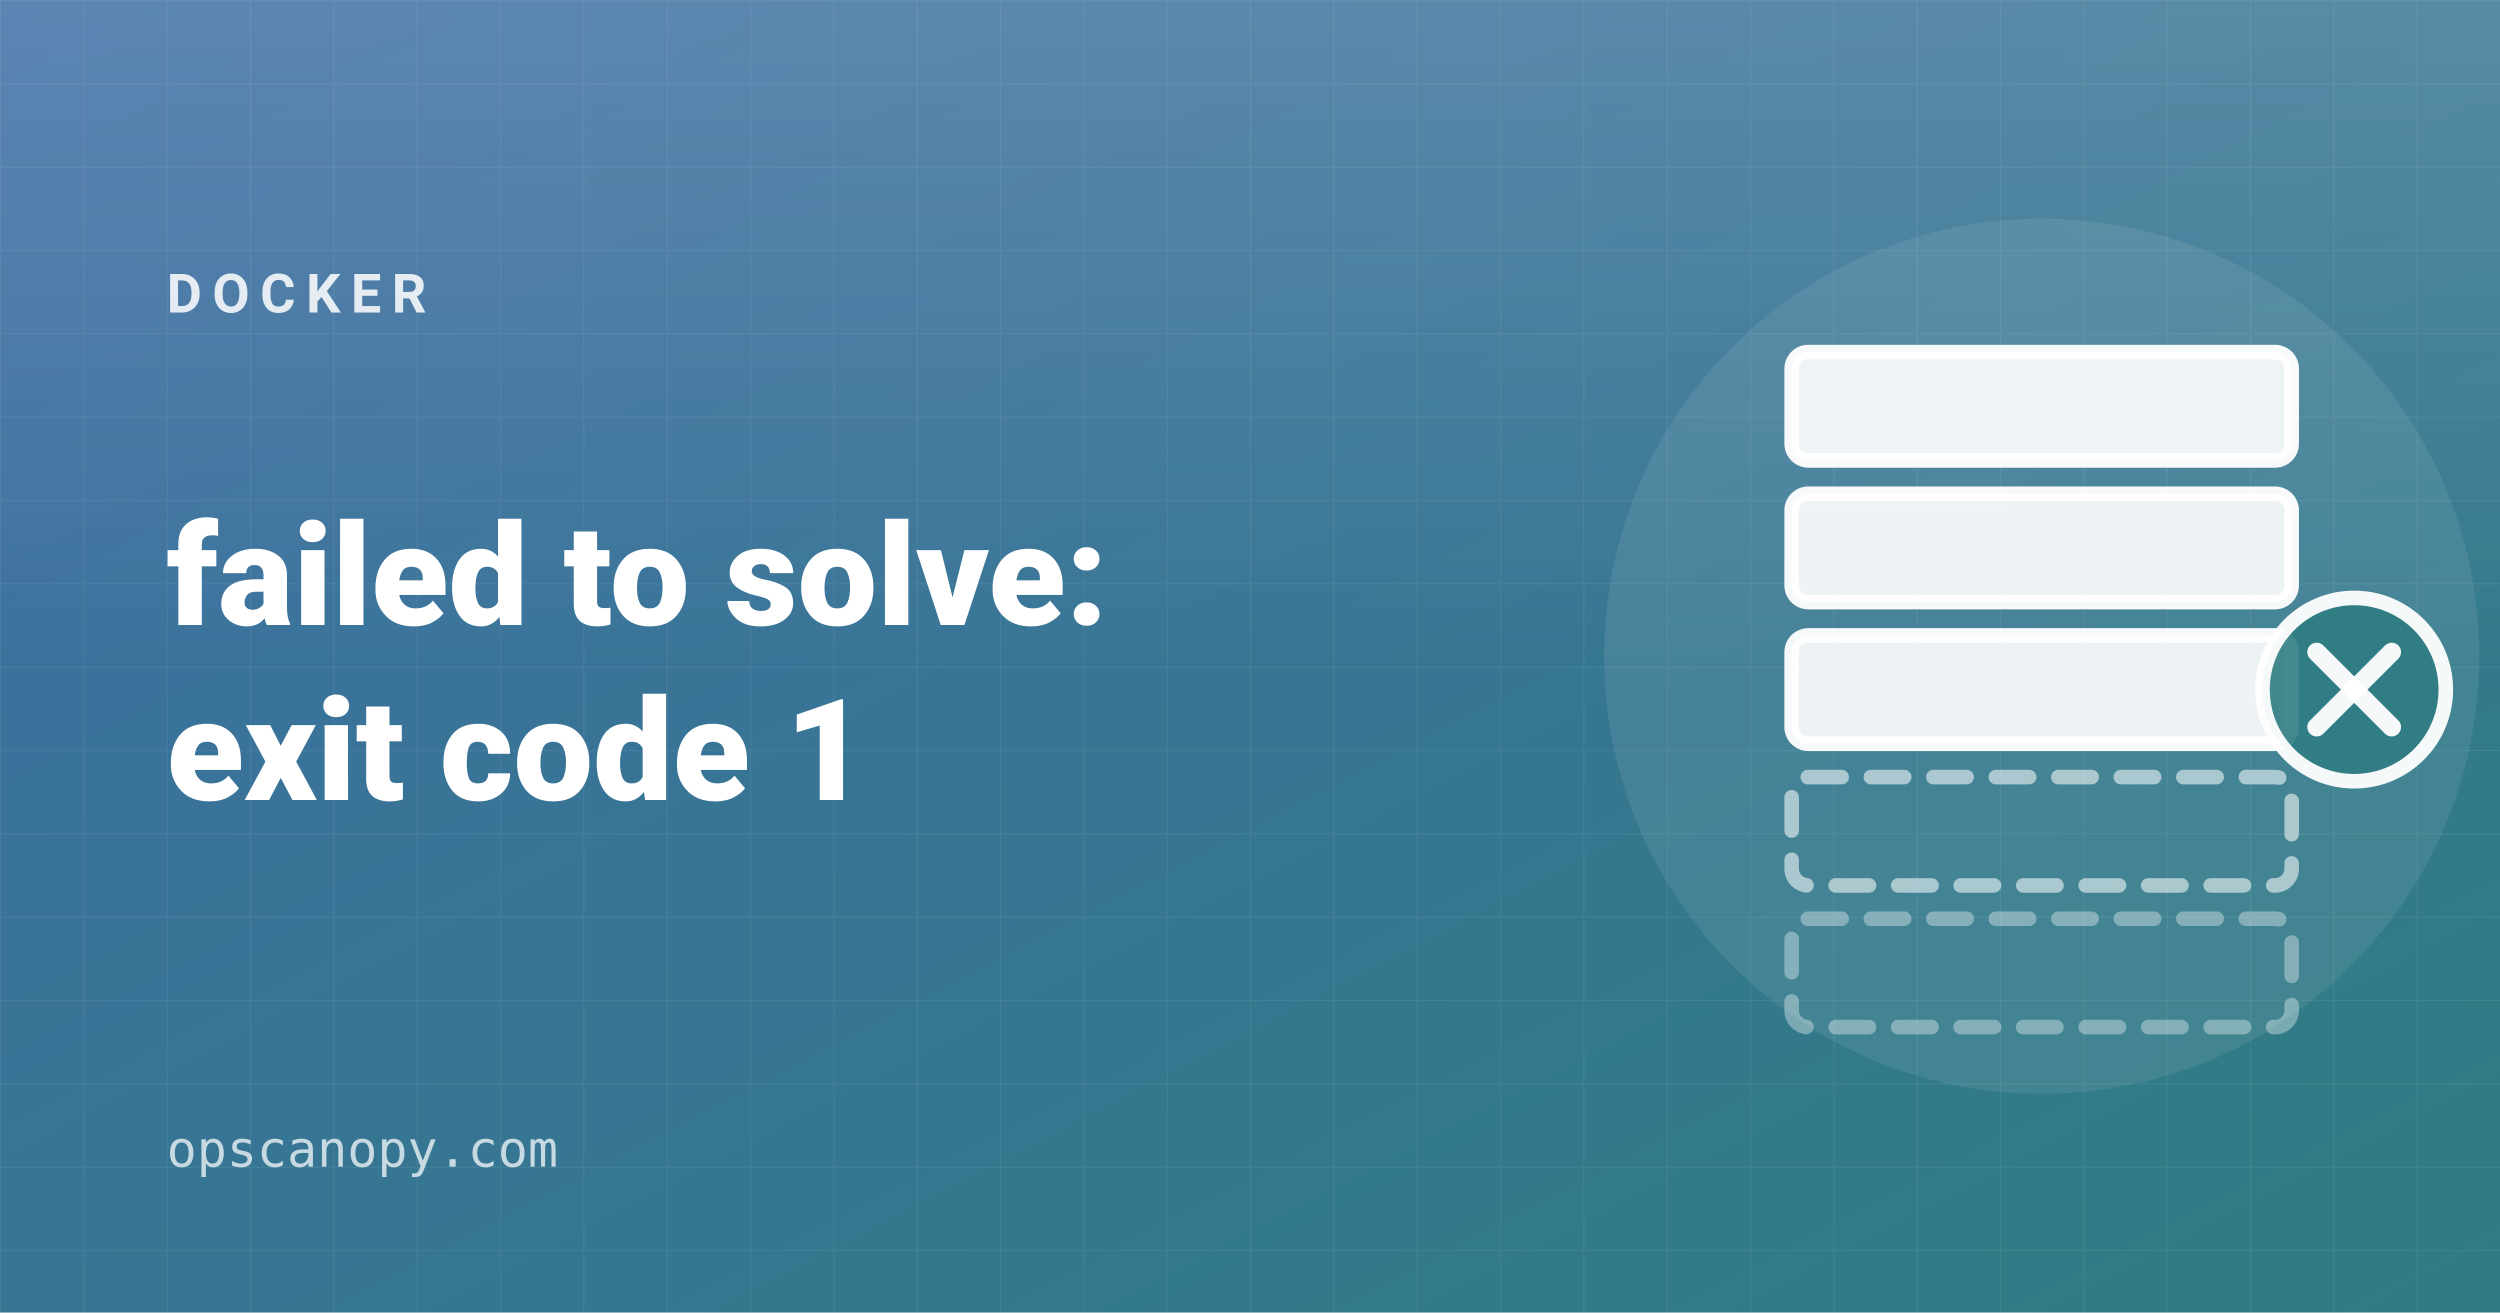
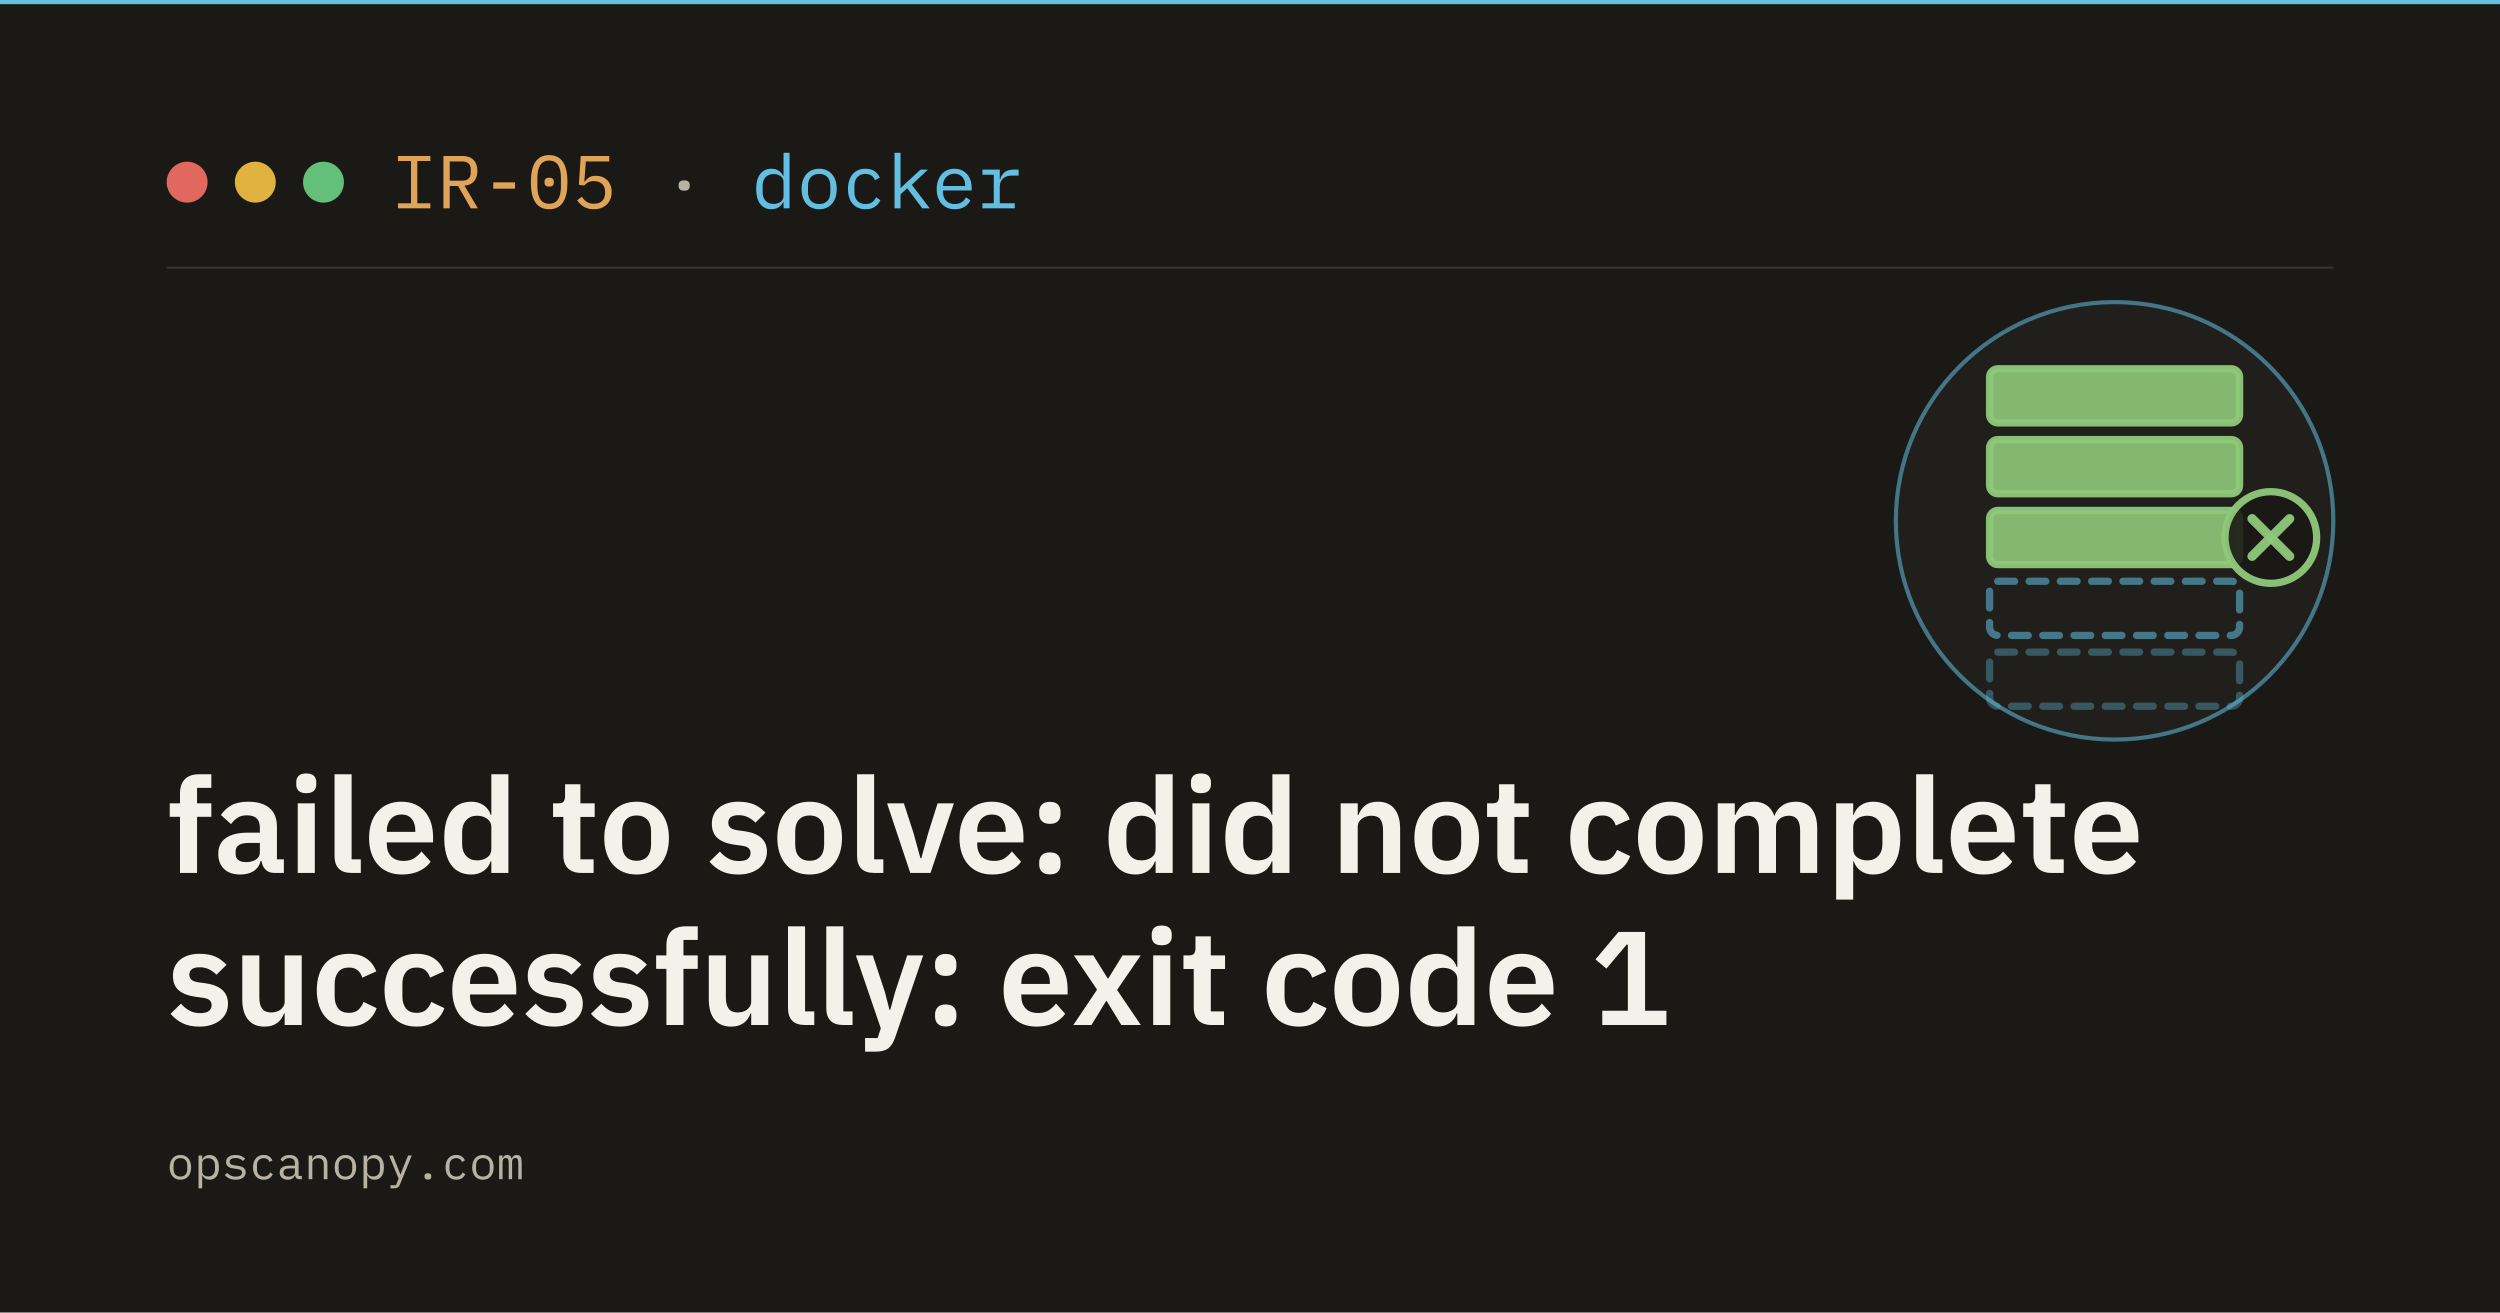
<svg xmlns="http://www.w3.org/2000/svg" viewBox="0 0 1200 630" role="img" aria-label="Docker build failed to solve with exit code 1 — a stack of image layers stopping at the failing instruction">
  <defs>
-     <linearGradient id="bg" x1="0" y1="0" x2="1" y2="1">
-       <stop offset="0" stop-color="#3f6ea5" />
-       <stop offset="1" stop-color="#2f7d82" />
-     </linearGradient>
-     <linearGradient id="sheen" x1="0" y1="0" x2="0" y2="1">
-       <stop offset="0" stop-color="#ffffff" stop-opacity="0.16" />
-       <stop offset="1" stop-color="#ffffff" stop-opacity="0" />
-     </linearGradient>
-     <pattern id="grid" width="40" height="40" patternUnits="userSpaceOnUse">
-       <path d="M40 0 H0 V40" fill="none" stroke="#ffffff" stroke-opacity="0.07" stroke-width="1" />
-     </pattern>
+     <path id="g0" d="M516 0L84 0L84-67L258-67L258-631L84-631L84-698L516-698L516-631L342-631L342-67L516-67L516 0Z" />
+     <path id="g1" d="M174-298L174 0L90 0L90-698L344-698Q441-698 492-645Q543-592 543-497L543-497Q543-412 499-361Q455-310 371-302L371-302L549 0L455 0L285-298L174-298ZM174-369L342-369Q395-369 424.5-395.5Q454-422 454-471L454-471L454-523Q454-572 424.5-598.5Q395-625 342-625L342-625L174-625L174-369Z" />
+     <path id="g2" d="M445-262L155-262L155-346L445-346L445-262Z" />
+     <path id="g3" d="M300 12L300 12Q236 12 190-12.5Q144-37 114-83Q84-129 70-196Q56-263 56-349L56-349Q56-434 70-501.5Q84-569 114-615Q144-661 190-685.5Q236-710 300-710L300-710Q364-710 410-685.5Q456-661 486-615Q516-569 530-501.5Q544-434 544-349L544-349Q544-263 530-196Q516-129 486-83Q456-37 410-12.5Q364 12 300 12ZM300-61L300-61Q342-61 372-77.5Q402-94 420.5-124Q439-154 448-196.5Q457-239 457-292L457-292L457-406Q457-458 448-501Q439-544 420.5-574Q402-604 372-620.5Q342-637 300-637L300-637Q258-637 228-620.5Q198-604 179.5-574Q161-544 152-501Q143-458 143-406L143-406L143-292Q143-239 152-196.5Q161-154 179.5-124Q198-94 228-77.5Q258-61 300-61ZM300-290L300-290Q265-290 251.5-304Q238-318 238-338L238-338L238-360Q238-380 251.5-394Q265-408 300-408L300-408Q335-408 348.5-394Q362-380 362-360L362-360L362-338Q362-318 348.5-304Q335-290 300-290Z" />
+     <path id="g4" d="M501-698L501-625L189-625L169-358L176-358Q202-393 234-413.5Q266-434 322-434L322-434Q368-434 406.5-419.5Q445-405 473-377Q501-349 517-309.5Q533-270 533-219L533-219Q533-168 517-125.5Q501-83 470-52.5Q439-22 395-5Q351 12 295 12L295 12Q251 12 216.5 2Q182-8 155.5-25Q129-42 109-63Q89-84 73-107L73-107L136-155Q150-134 164.5-117Q179-100 198-87.5Q217-75 241-68Q265-61 297-61L297-61Q369-61 407.5-100Q446-139 446-208L446-208L446-216Q446-285 407-324Q368-363 295-363L295-363Q245-363 217.5-346Q190-329 167-304L167-304L96-314L121-698L501-698Z" />
+     <path id="g5" d="M300-235L300-235Q259-235 242.5-252Q226-269 226-295L226-295L226-313Q226-339 242.5-356Q259-373 300-373L300-373Q341-373 357.5-356Q374-339 374-313L374-313L374-295Q374-269 357.5-252Q341-235 300-235Z" />
+     <path id="g6" d="M425 0L425-84L421-84Q371 12 262 12L262 12Q167 12 113.5-59Q60-130 60-258L60-258Q60-386 113.5-457Q167-528 262-528L262-528Q371-528 421-432L421-432L425-432L425-740L505-740L505 0L425 0ZM293-59L293-59Q320-59 344-66Q368-73 386-86.5Q404-100 414.5-119.5Q425-139 425-165L425-165L425-351Q425-377 414.5-396.5Q404-416 386-429.5Q368-443 344-450Q320-457 293-457L293-457Q223-457 184.5-414.5Q146-372 146-302L146-302L146-214Q146-144 184.5-101.5Q223-59 293-59Z" />
+     <path id="g7" d="M300 12L300 12Q246 12 202.5-7Q159-26 128.5-61.5Q98-97 82-146.5Q66-196 66-258L66-258Q66-319 82-369Q98-419 128.5-454.5Q159-490 202.5-509Q246-528 300-528L300-528Q354-528 397.5-509Q441-490 471.5-454.5Q502-419 518-369Q534-319 534-258L534-258Q534-196 518-146.5Q502-97 471.5-61.5Q441-26 397.5-7Q354 12 300 12ZM300-57L300-57Q367-57 408-97Q449-137 449-221L449-221L449-295Q449-379 408-419Q367-459 300-459L300-459Q233-459 192-419Q151-379 151-295L151-295L151-221Q151-137 192-97Q233-57 300-57Z" />
+     <path id="g8" d="M318 12L318 12Q262 12 218.5-7.5Q175-27 145-62Q115-97 99.5-147Q84-197 84-258L84-258Q84-319 100-369Q116-419 146-454.5Q176-490 219-509Q262-528 317-528L317-528Q392-528 439-495Q486-462 508-409L508-409L444-375Q430-415 397.5-437Q365-459 317-459L317-459Q282-459 254.5-447.5Q227-436 208-415Q189-394 179.5-365Q170-336 170-302L170-302L170-214Q170-180 179.5-151Q189-122 208-101Q227-80 255-68.5Q283-57 319-57L319-57Q371-57 405-81Q439-105 459-147L459-147L516-108Q493-56 444.5-22Q396 12 318 12Z" />
+     <path id="g9" d="M105 0L105-740L185-740L185-273L189-273L279-358L451-516L549-516L335-314L574 0L475 0L274-268L185-187L185 0L105 0Z" />
+     <path id="g10" d="M309 12L309 12Q253 12 208.5-7Q164-26 132.5-61.5Q101-97 84-146.5Q67-196 67-257L67-257Q67-319 84.5-369Q102-419 133-454.5Q164-490 207.5-509Q251-528 304-528L304-528Q356-528 398.5-509Q441-490 471-456.5Q501-423 517-377Q533-331 533-276L533-276L533-238L151-238L151-214Q151-180 162-151Q173-122 193.5-101Q214-80 243.5-68.5Q273-57 309-57L309-57Q361-57 399-81Q437-105 457-147L457-147L516-107Q493-55 439.5-21.5Q386 12 309 12ZM304-462L304-462Q271-462 243-450Q215-438 194.5-417Q174-396 162.5-367.5Q151-339 151-305L151-305L151-298L447-298L447-309Q447-343 436.5-371Q426-399 407.5-419.5Q389-440 362.5-451Q336-462 304-462Z" />
+     <path id="g11" d="M77 0L77-68L228-68L228-448L77-448L77-516L308-516L308-386L313-386Q329-447 373.5-481.5Q418-516 487-516L487-516L559-516L559-436L462-436Q393-436 350.5-396Q308-356 308-291L308-291L308-68L508-68L508 0L77 0Z" />
+     <path id="g12" d="M100 0L100-421L23-421L23-522L100-522L100-597Q100-666 136.5-703Q173-740 244-740L244-740L335-740L335-638L228-638L228-522L335-522L335-421L228-421L228 0L100 0Z" />
+     <path id="g13" d="M529 0L458 0Q416 0 391.5-24.5Q367-49 361-90L361-90L355-90Q342-39 302-13.5Q262 12 203 12L203 12Q123 12 80-30Q37-72 37-142L37-142Q37-223 95-262.5Q153-302 260-302L260-302L349-302L349-340Q349-384 326-408Q303-432 252-432L252-432Q207-432 179.5-412.5Q152-393 133-366L133-366L57-434Q86-479 134-506.5Q182-534 261-534L261-534Q367-534 422-486Q477-438 477-348L477-348L477-102L529-102L529 0ZM246-81L246-81Q289-81 319-100Q349-119 349-156L349-156L349-225L267-225Q167-225 167-161L167-161L167-144Q167-112 187.5-96.5Q208-81 246-81Z" />
+     <path id="g14" d="M138-598L138-598Q98-598 80.5-616Q63-634 63-662L63-662L63-682Q63-710 80.5-728Q98-746 138-746L138-746Q177-746 195-728Q213-710 213-682L213-682L213-662Q213-634 195-616Q177-598 138-598ZM74 0L74-522L202-522L202 0L74 0Z" />
+     <path id="g15" d="M271 0L202 0Q136 0 105-33Q74-66 74-126L74-126L74-740L202-740L202-102L271-102L271 0Z" />
+     <path id="g16" d="M285 12L285 12Q227 12 181.5-7.5Q136-27 104.5-62.5Q73-98 56-148.5Q39-199 39-262L39-262Q39-324 55.5-374Q72-424 103-459.5Q134-495 179-514.5Q224-534 281-534L281-534Q342-534 387-513Q432-492 461-456Q490-420 504.5-372.5Q519-325 519-271L519-271L519-229L172-229L172-216Q172-159 204-124.5Q236-90 299-90L299-90Q347-90 377.5-110Q408-130 432-161L432-161L501-84Q469-39 413.5-13.5Q358 12 285 12ZM283-438L283-438Q232-438 202-404Q172-370 172-316L172-316L172-308L386-308L386-317Q386-371 359.5-404.5Q333-438 283-438Z" />
+     <path id="g17" d="M398 0L398-87L393-87Q379-42 340-15Q301 12 249 12L249 12Q150 12 97.5-59Q45-130 45-262L45-262Q45-393 97.5-463.5Q150-534 249-534L249-534Q301-534 340-507.5Q379-481 393-436L393-436L398-436L398-740L526-740L526 0L398 0ZM290-94L290-94Q336-94 367-116Q398-138 398-179L398-179L398-345Q398-383 367-406Q336-429 290-429L290-429Q240-429 209.5-395.5Q179-362 179-306L179-306L179-216Q179-160 209.5-127Q240-94 290-94Z" />
+     <path id="g18" d="M329 0L237 0Q171 0 136.5-34.5Q102-69 102-133L102-133L102-420L25-420L25-522L65-522Q94-522 104.5-535.5Q115-549 115-576L115-576L115-665L230-665L230-522L337-522L337-420L230-420L230-102L329-102L329 0Z" />
+     <path id="g19" d="M281 12L281 12Q225 12 180.5-7Q136-26 104.5-62Q73-98 56-148.5Q39-199 39-262L39-262Q39-325 56-375Q73-425 104.5-460.5Q136-496 180.5-515Q225-534 281-534L281-534Q337-534 382-515Q427-496 458.5-460.5Q490-425 507-375Q524-325 524-262L524-262Q524-199 507-148.5Q490-98 458.5-62Q427-26 382-7Q337 12 281 12ZM281-91L281-91Q332-91 361-122Q390-153 390-213L390-213L390-310Q390-369 361-400Q332-431 281-431L281-431Q231-431 202-400Q173-369 173-310L173-310L173-213Q173-153 202-122Q231-91 281-91Z" />
+     <path id="g20" d="M245 12L245 12Q170 12 119-13.5Q68-39 29-84L29-84L107-160Q136-127 170.5-108Q205-89 250-89L250-89Q296-89 316.5-105Q337-121 337-149L337-149Q337-172 322.5-185.5Q308-199 273-204L273-204L221-211Q136-222 91.5-259.5Q47-297 47-369L47-369Q47-407 61-437.5Q75-468 101-489.5Q127-511 163.5-522.5Q200-534 245-534L245-534Q283-534 312.5-528.5Q342-523 366-512.5Q390-502 410-486.5Q430-471 449-452L449-452L374-377Q351-401 319-417Q287-433 249-433L249-433Q207-433 188.5-418Q170-403 170-379L170-379Q170-353 185.5-339.5Q201-326 238-320L238-320L291-313Q460-289 460-159L460-159Q460-121 444.5-89.5Q429-58 401-35.5Q373-13 333.5-0.5Q294 12 245 12Z" />
+     <path id="g21" d="M338 0L186 0L12-522L138-522L211-297L262-111L269-111L320-297L391-522L513-522L338 0Z" />
+     <path id="g22" d="M159 11L159 11Q118 11 98.5-9.5Q79-30 79-62L79-62L79-80Q79-112 98.5-133Q118-154 159-154L159-154Q201-154 220-133Q239-112 239-80L239-80L239-62Q239-30 220-9.5Q201 11 159 11ZM159-368L159-368Q118-368 98.5-388.5Q79-409 79-441L79-441L79-459Q79-491 98.5-512Q118-533 159-533L159-533Q201-533 220-512Q239-491 239-459L239-459L239-441Q239-409 220-388.5Q201-368 159-368Z" />
+     <path id="g23" d="M202 0L74 0L74-522L202-522L202-435L207-435Q223-477 257.5-505.5Q292-534 353-534L353-534Q434-534 477-481Q520-428 520-330L520-330L520 0L392 0L392-317Q392-373 372-401Q352-429 306-429L306-429Q286-429 267.5-423.5Q249-418 234.5-407.5Q220-397 211-381.5Q202-366 202-345L202-345L202 0Z" />
+     <path id="g24" d="M280 12L280 12Q222 12 177-7Q132-26 101.5-62Q71-98 55-148.5Q39-199 39-262L39-262Q39-325 55-375Q71-425 101.5-460.5Q132-496 177-515Q222-534 280-534L280-534Q359-534 410.5-499Q462-464 485-402L485-402L380-355Q371-388 346.5-409.5Q322-431 280-431L280-431Q226-431 199.5-397Q173-363 173-308L173-308L173-213Q173-158 199.5-124.5Q226-91 280-91L280-91Q326-91 351-114.5Q376-138 390-173L390-173L488-126Q462-57 409-22.5Q356 12 280 12Z" />
+     <path id="g25" d="M202 0L74 0L74-522L202-522L202-435L207-435Q222-476 255-505Q288-534 347-534L347-534Q401-534 440-508Q479-482 498-429L498-429L500-429Q514-473 555.5-503.5Q597-534 660-534L660-534Q737-534 778.5-481Q820-428 820-330L820-330L820 0L692 0L692-317Q692-429 608-429L608-429Q589-429 571.5-423.5Q554-418 540.5-407.5Q527-397 519-381.5Q511-366 511-345L511-345L511 0L383 0L383-317Q383-429 299-429L299-429Q281-429 263.5-423.5Q246-418 232.5-407.5Q219-397 210.5-381.5Q202-366 202-345L202-345L202 0Z" />
+     <path id="g26" d="M74 200L74-522L202-522L202-436L206-436Q220-481 259-507.5Q298-534 350-534L350-534Q450-534 502.5-463.5Q555-393 555-262L555-262Q555-130 502.5-59Q450 12 350 12L350 12Q298 12 259.5-15Q221-42 206-87L206-87L202-87L202 200L74 200ZM309-94L309-94Q359-94 390-127Q421-160 421-216L421-216L421-306Q421-362 390-395.5Q359-429 309-429L309-429Q263-429 232.5-406Q202-383 202-345L202-345L202-179Q202-138 232.5-116Q263-94 309-94Z" />
+     <path id="g27" d="M386 0L386-87L381-87Q374-67 362.5-49.5Q351-32 333.5-18Q316-4 291.5 4Q267 12 235 12L235 12Q154 12 111-41Q68-94 68-192L68-192L68-522L196-522L196-205Q196-151 217-122.5Q238-94 284-94L284-94Q303-94 321.5-99Q340-104 354-114.5Q368-125 377-140.5Q386-156 386-177L386-177L386-522L514-522L514 0L386 0Z" />
+     <path id="g28" d="M303-246L394-522L514-522L304 93Q294 121 281.5 141.5Q269 162 252 175Q235 188 211 194Q187 200 155 200L155 200L78 200L78 98L172 98L196 25L9-522L136-522L227-246L261-114L267-114L303-246Z" />
+     <path id="g29" d="M155 0L19 0L197-265L23-522L169-522L277-349L281-349L388-522L524-522L347-263L525 0L379 0L269-180L265-180L155 0Z" />
+     <path id="g30" d="M572 0L91 0L91-107L283-107L283-603L274-603L122-423L40-492L213-698L412-698L412-107L572-107L572 0Z" />
+     <path id="g31" d="M95 200L95-516L175-516L175-432L179-432Q229-528 338-528L338-528Q433-528 486.5-457Q540-386 540-258L540-258Q540-130 486.5-59Q433 12 338 12L338 12Q229 12 179-84L179-84L175-84L175 200L95 200ZM307-59L307-59Q377-59 415.5-101.5Q454-144 454-214L454-214L454-302Q454-372 415.5-414.5Q377-457 307-457L307-457Q280-457 256-450Q232-443 214-429.5Q196-416 185.5-396.5Q175-377 175-351L175-351L175-165Q175-139 185.5-119.5Q196-100 214-86.5Q232-73 256-66Q280-59 307-59Z" />
+     <path id="g32" d="M306 12L306 12Q225 12 166.5-15.5Q108-43 67-89L67-89L121-136Q158-97 202-76Q246-55 308-55L308-55Q368-55 406.5-76.5Q445-98 445-144L445-144Q445-164 437.5-177.5Q430-191 417-199Q404-207 388-211.5Q372-216 354-219L354-219L273-231Q246-235 214.5-242Q183-249 157-264.5Q131-280 113.5-306Q96-332 96-374L96-374Q96-413 111.5-441.5Q127-470 155-489.5Q183-509 221-518.5Q259-528 304-528L304-528Q374-528 425.5-506Q477-484 514-445L514-445L462-396Q453-407 439.5-418.5Q426-430 406.5-439.5Q387-449 361-455Q335-461 301-461L301-461Q240-461 207.5-440Q175-419 175-379L175-379Q175-359 182.5-345.5Q190-332 203-324Q216-316 232.5-311.5Q249-307 266-304L266-304L347-292Q375-288 406-281Q437-274 463-258.5Q489-243 506.5-217Q524-191 524-149L524-149Q524-72 464.5-30Q405 12 306 12Z" />
+     <path id="g33" d="M550 0L495 0Q448 0 428-24Q408-48 403-84L403-84L398-84Q381-39 343.5-13.5Q306 12 243 12L243 12Q162 12 114-30Q66-72 66-145L66-145Q66-217 118.5-256Q171-295 288-295L288-295L398-295L398-346Q398-403 366-431.5Q334-460 275-460L275-460Q223-460 190-439.5Q157-419 137-384L137-384L83-424Q93-444 110-463Q127-482 152-496.5Q177-511 209-519.5Q241-528 280-528L280-528Q371-528 424.5-482Q478-436 478-354L478-354L478-70L550-70L550 0ZM257-55L257-55Q288-55 313.5-62.5Q339-70 358-82.5Q377-95 387.5-112.5Q398-130 398-150L398-150L398-235L288-235Q216-235 183-215Q150-195 150-157L150-157L150-136Q150-96 178.5-75.5Q207-55 257-55Z" />
+     <path id="g34" d="M178 0L98 0L98-516L178-516L178-432L182-432Q190-451 202-468.5Q214-486 231.5-499Q249-512 273-520Q297-528 329-528L329-528Q410-528 459-476.5Q508-425 508-331L508-331L508 0L428 0L428-317Q428-388 397-422.5Q366-457 306-457L306-457Q282-457 259-451Q236-445 218-433Q200-421 189-402Q178-383 178-358L178-358L178 0Z" />
+     <path id="g35" d="M380-300L467-516L547-516L291 113Q282 135 271 151.5Q260 168 245 178.5Q230 189 209 194.5Q188 200 159 200L159 200L83 200L83 132L203 132L261-10L53-516L135-516L222-300L299-104L303-104L380-300Z" />
+     <path id="g36" d="M300 9L300 9Q259 9 242.5-8Q226-25 226-51L226-51L226-69Q226-95 242.5-112Q259-129 300-129L300-129Q341-129 357.5-112Q374-95 374-69L374-69L374-51Q374-25 357.5-8Q341 9 300 9Z" />
+     <path id="g37" d="M128 0L54 0L54-516L128-516L128-456L132-456Q144-486 166-507Q188-528 231-528L231-528Q276-528 298-505.5Q320-483 325-447L325-447L328-447Q342-482 368-505Q394-528 440-528L440-528Q503-528 524.5-484Q546-440 546-358L546-358L546 0L472 0L472-345Q472-411 458.5-436.5Q445-462 409-462L409-462Q377-462 357-441.5Q337-421 337-379L337-379L337 0L263 0L263-345Q263-411 249.5-436.5Q236-462 201-462L201-462Q169-462 148.5-441.5Q128-421 128-379L128-379L128 0Z" />
  </defs>
-   <rect width="1200" height="630" fill="url(#bg)" />
-   <rect width="1200" height="630" fill="url(#grid)" />
-   <rect width="1200" height="320" fill="url(#sheen)" />
-   <circle cx="980" cy="315" r="210" fill="#ffffff" fill-opacity="0.08" />
-   <text x="80" y="150" font-family="ui-sans-serif, system-ui, Segoe UI, Roboto, sans-serif" font-size="26" font-weight="700" letter-spacing="5" fill="#ffffff" fill-opacity="0.85">DOCKER</text>
-   <text font-family="ui-sans-serif, system-ui, Segoe UI, Roboto, sans-serif" font-size="68" font-weight="800" fill="#ffffff">
-     <tspan x="80" y="300">failed to solve:</tspan>
-     <tspan x="80" y="384">exit code 1</tspan>
-   </text>
-   <text x="80" y="560" font-family="ui-monospace, SFMono-Regular, Menlo, Consolas, monospace" font-size="24" fill="#ffffff" fill-opacity="0.72">opscanopy.com</text>
-   <g transform="translate(980,315)" stroke="#ffffff" stroke-opacity="0.95" stroke-width="7" fill="none" stroke-linecap="round" stroke-linejoin="round">
-     <rect x="-120" y="-146" width="240" height="52" rx="8" fill="#ffffff" fill-opacity="0.9" stroke="none" />
+   <rect width="1200" height="630" fill="#1b1915" />
+   <rect width="1200" height="2" fill="#63bfe1" />
+   <g data-role="caption">
+     <circle cx="89.82" cy="87.44" r="9.82" fill="#e0685f" />
+     <circle cx="122.55" cy="87.44" r="9.82" fill="#e0b23f" />
+     <circle cx="155.27" cy="87.44" r="9.82" fill="#63c079" />
+     <g transform="translate(188 100) scale(0.036)" fill="#e0a458">
+       <use href="#g0" />
+       <use href="#g1" x="600" />
+       <use href="#g2" x="1200" />
+       <use href="#g3" x="1800" />
+       <use href="#g4" x="2400" />
+     </g>
+     <g transform="translate(296 100) scale(0.036)" fill="#b8b2a4">
+       <use href="#g5" x="600" />
+     </g>
+     <g transform="translate(360.8 100) scale(0.036)" fill="#63bfe1">
+       <use href="#g6" />
+       <use href="#g7" x="600" />
+       <use href="#g8" x="1200" />
+       <use href="#g9" x="1800" />
+       <use href="#g10" x="2400" />
+       <use href="#g11" x="3000" />
+     </g>
+     <rect x="80" y="128" width="1040" height="1" fill="#ffffff" fill-opacity="0.12" />
+   </g>
+   <circle cx="1015" cy="250" r="105" fill="#ffffff" fill-opacity="0.03" stroke="#63bfe1" stroke-opacity="0.55" stroke-width="2" />
+   <g transform="translate(1015,250) scale(0.5)" stroke="#8fc97a" stroke-opacity="0.95" stroke-width="7" fill="none" stroke-linecap="round" stroke-linejoin="round">
+     <rect x="-120" y="-146" width="240" height="52" rx="8" fill="#8fc97a" fill-opacity="0.9" stroke="none" />
    <rect x="-120" y="-146" width="240" height="52" rx="8" />
-     <rect x="-120" y="-78" width="240" height="52" rx="8" fill="#ffffff" fill-opacity="0.9" stroke="none" />
+     <rect x="-120" y="-78" width="240" height="52" rx="8" fill="#8fc97a" fill-opacity="0.9" stroke="none" />
    <rect x="-120" y="-78" width="240" height="52" rx="8" />
-     <rect x="-120" y="-10" width="240" height="52" rx="8" fill="#ffffff" fill-opacity="0.9" stroke="none" />
+     <rect x="-120" y="-10" width="240" height="52" rx="8" fill="#8fc97a" fill-opacity="0.9" stroke="none" />
    <rect x="-120" y="-10" width="240" height="52" rx="8" />
-     <rect x="-120" y="58" width="240" height="52" rx="8" stroke-dasharray="16 14" stroke-opacity="0.55" />
-     <rect x="-120" y="126" width="240" height="52" rx="8" stroke-dasharray="16 14" stroke-opacity="0.35" />
-     <circle cx="150" cy="16" r="44" fill="#2f7d82" fill-opacity="0.9" stroke="none" />
+     <rect x="-120" y="58" width="240" height="52" rx="8" stroke-dasharray="16 14" stroke-opacity="0.55" stroke="#63bfe1" />
+     <rect x="-120" y="126" width="240" height="52" rx="8" stroke-dasharray="16 14" stroke-opacity="0.35" stroke="#63bfe1" />
+     <circle cx="150" cy="16" r="44" fill="#1b1915" fill-opacity="0.9" stroke="none" />
    <circle cx="150" cy="16" r="44" />
    <line x1="132" y1="-2" x2="168" y2="34" stroke-width="9" />
    <line x1="168" y1="-2" x2="132" y2="34" stroke-width="9" />
  </g>
+   <g data-role="title">
+     <g transform="translate(80 419) scale(0.064)" fill="#f4f1ea">
+       <use href="#g12" />
+       <use href="#g13" x="350" />
+       <use href="#g14" x="909" />
+       <use href="#g15" x="1185" />
+       <use href="#g16" x="1479" />
+       <use href="#g17" x="2037" />
+       <use href="#g18" x="2873" />
+       <use href="#g19" x="3243" />
+       <use href="#g20" x="4042" />
+       <use href="#g19" x="4541" />
+       <use href="#g15" x="5104" />
+       <use href="#g21" x="5391" />
+       <use href="#g16" x="5907" />
+       <use href="#g22" x="6465" />
+       <use href="#g17" x="7019" />
+       <use href="#g14" x="7619" />
+       <use href="#g17" x="7895" />
+       <use href="#g23" x="8731" />
+       <use href="#g19" x="9319" />
+       <use href="#g18" x="9878" />
+       <use href="#g24" x="10488" />
+       <use href="#g19" x="10996" />
+       <use href="#g25" x="11559" />
+       <use href="#g26" x="12447" />
+       <use href="#g15" x="13047" />
+       <use href="#g16" x="13341" />
+       <use href="#g18" x="13899" />
+       <use href="#g16" x="14269" />
+     </g>
+     <g transform="translate(80 492) scale(0.064)" fill="#f4f1ea">
+       <use href="#g20" />
+       <use href="#g27" x="499" />
+       <use href="#g24" x="1087" />
+       <use href="#g24" x="1595" />
+       <use href="#g16" x="2103" />
+       <use href="#g20" x="2661" />
+       <use href="#g20" x="3153" />
+       <use href="#g12" x="3648" />
+       <use href="#g27" x="3998" />
+       <use href="#g15" x="4586" />
+       <use href="#g15" x="4873" />
+       <use href="#g28" x="5160" />
+       <use href="#g22" x="5684" />
+       <use href="#g16" x="6238" />
+       <use href="#g29" x="6781" />
+       <use href="#g14" x="7325" />
+       <use href="#g18" x="7601" />
+       <use href="#g24" x="8211" />
+       <use href="#g19" x="8719" />
+       <use href="#g17" x="9282" />
+       <use href="#g16" x="9882" />
+       <use href="#g30" x="10676" />
+     </g>
+   </g>
+   <g transform="translate(80 566) scale(0.022)" fill="#b8b2a4">
+     <use href="#g7" />
+     <use href="#g31" x="600" />
+     <use href="#g32" x="1200" />
+     <use href="#g8" x="1800" />
+     <use href="#g33" x="2400" />
+     <use href="#g34" x="3000" />
+     <use href="#g7" x="3600" />
+     <use href="#g31" x="4200" />
+     <use href="#g35" x="4800" />
+     <use href="#g36" x="5400" />
+     <use href="#g8" x="6000" />
+     <use href="#g7" x="6600" />
+     <use href="#g37" x="7200" />
+   </g>
</svg>
